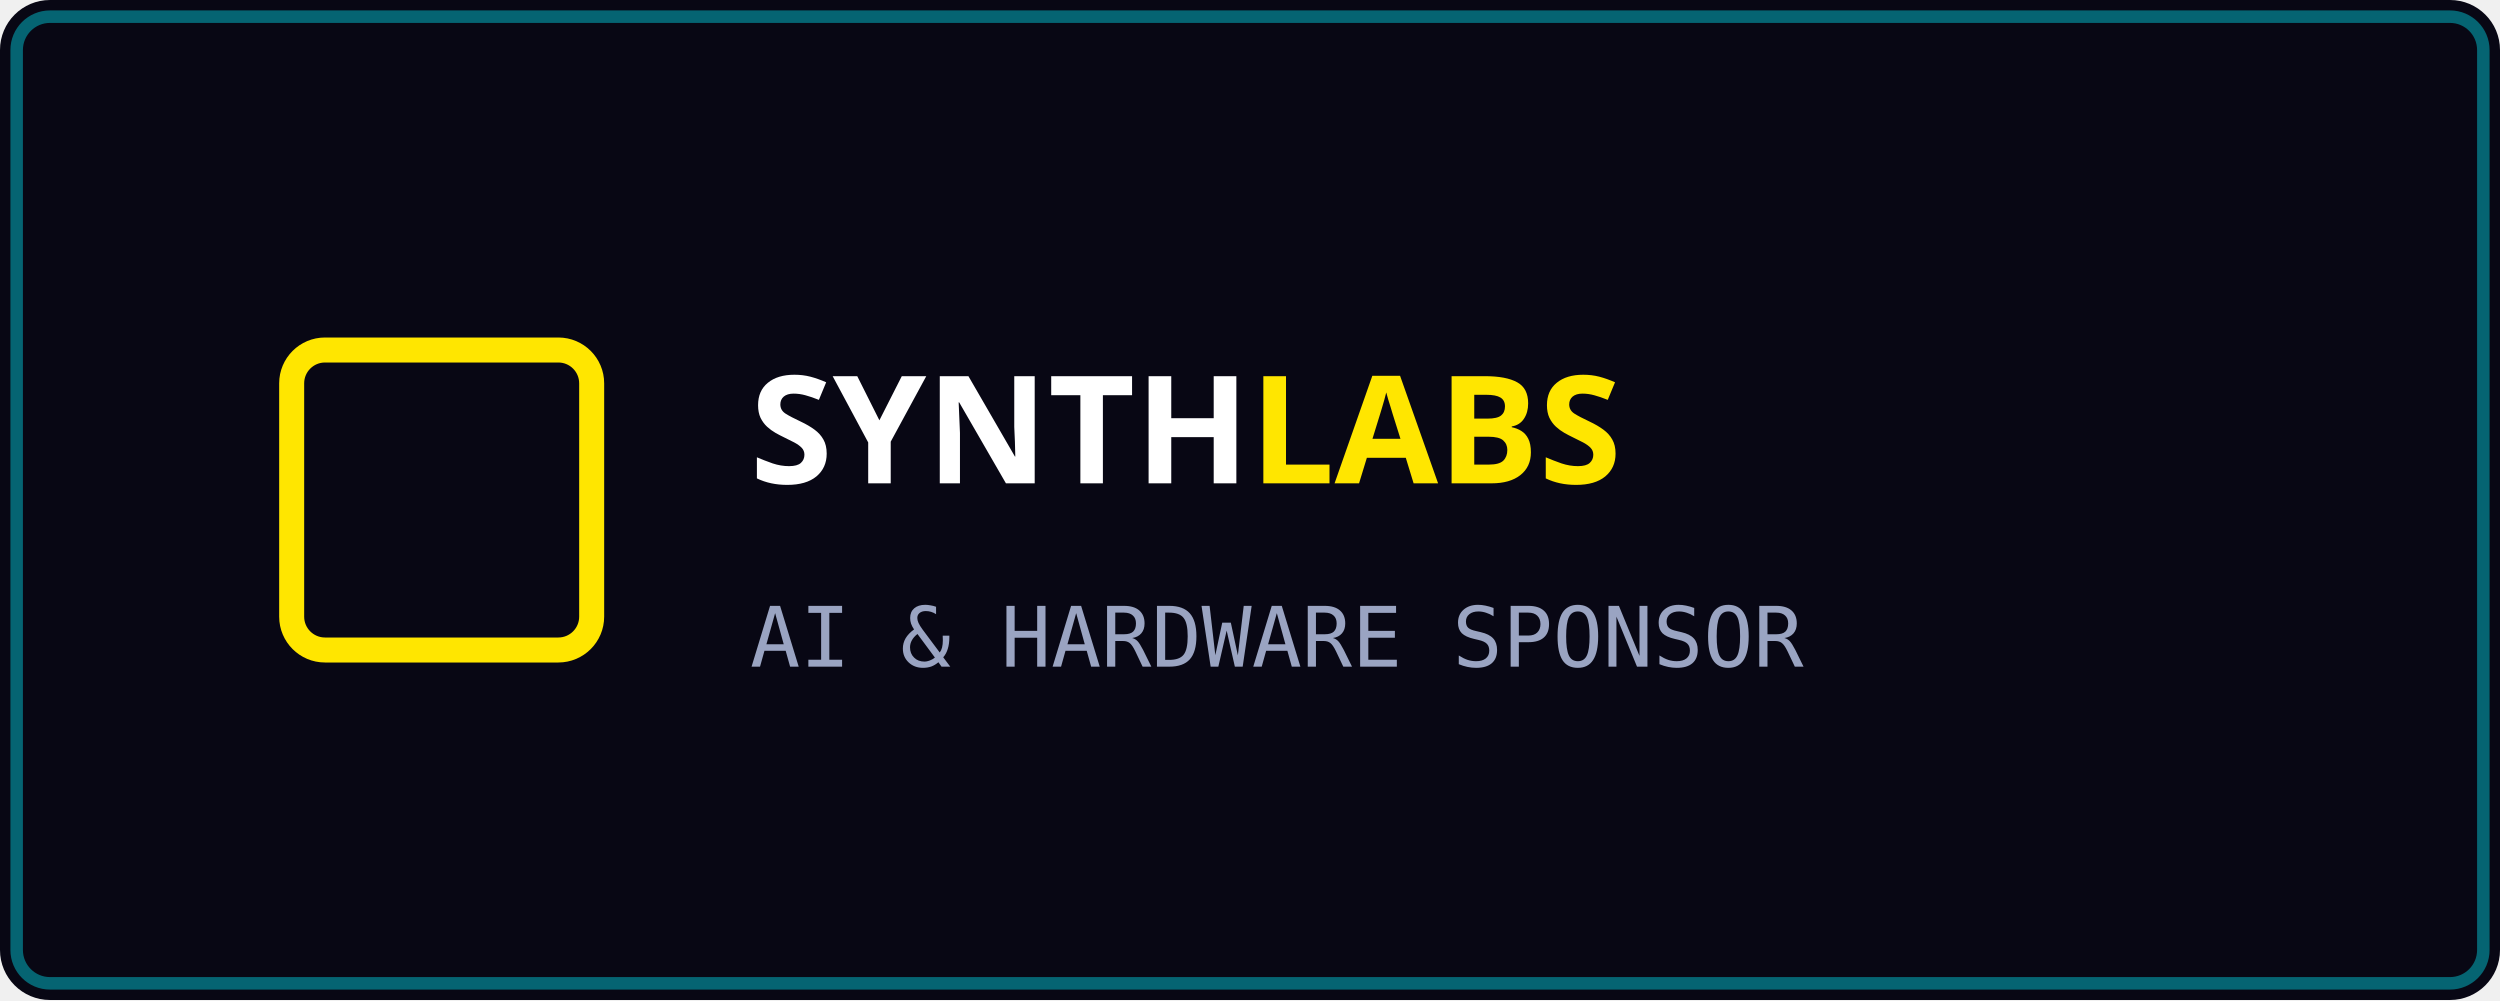
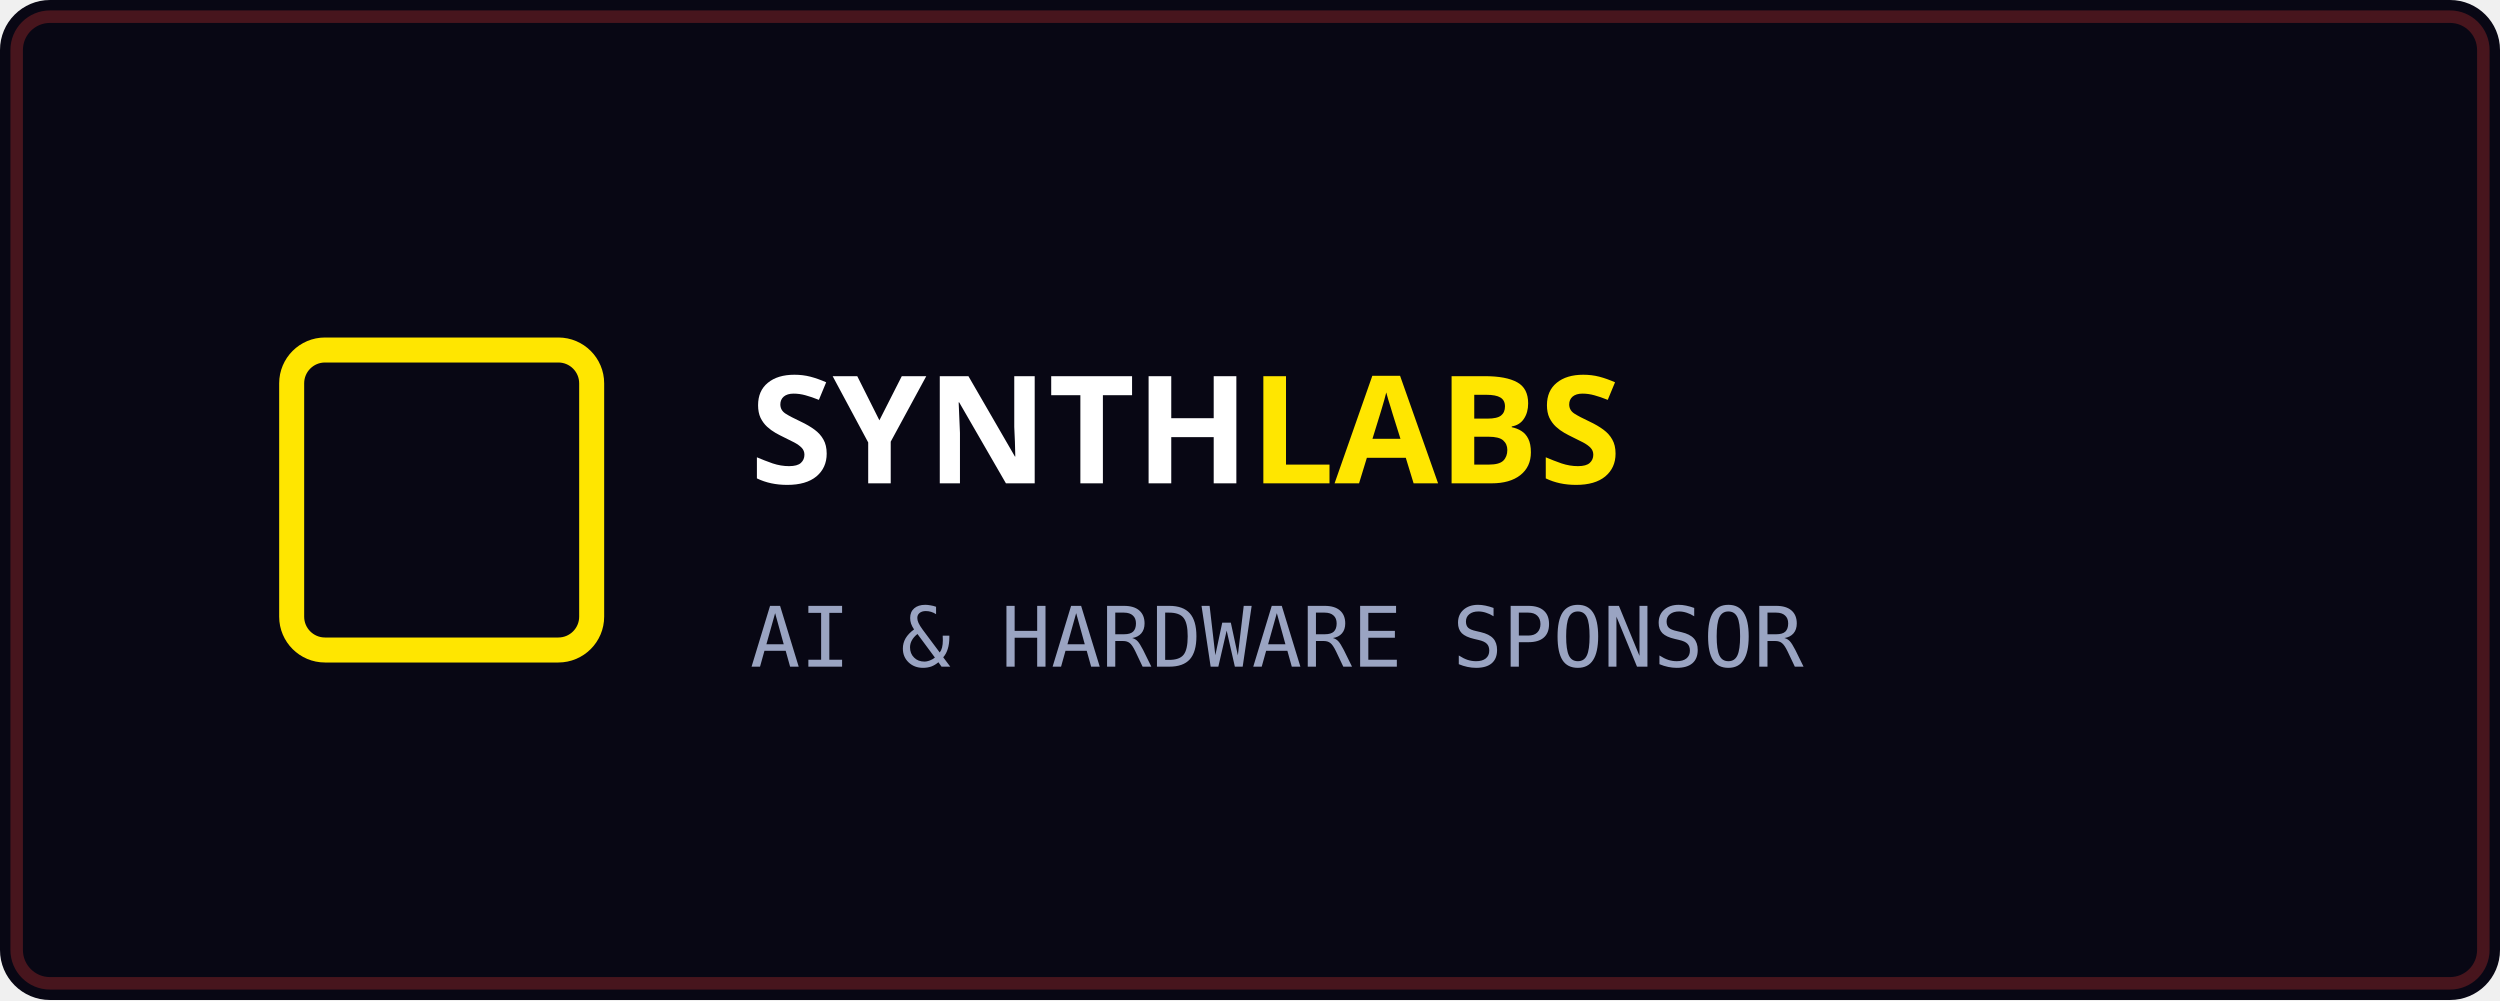
<svg xmlns="http://www.w3.org/2000/svg" viewBox="0 0 300 120" width="300" height="120">
  <rect width="300" height="120" fill="#080714" rx="6" />
-   <rect x="2" y="2" width="296" height="116" fill="none" stroke="#00f0ff" stroke-width="1.5" rx="4" opacity="0.4" />
+   <rect x="2" y="2" width="296" height="116" fill="none" stroke="#A52A2A" stroke-width="1.5" rx="4" opacity="0.4" />
  <rect x="35" y="42" width="36" height="36" rx="4" fill="none" stroke="#ffe600" stroke-width="3" />
  <text x="90" y="58" font-family="'Orbitron', sans-serif" font-size="18" font-weight="900" fill="#ffffff">SYNTH<tspan fill="#ffe600">LABS</tspan>
  </text>
  <text x="90" y="80" font-family="'JetBrains Mono', monospace" font-size="10" fill="#9aa4c2">AI &amp; HARDWARE SPONSOR</text>
</svg>
